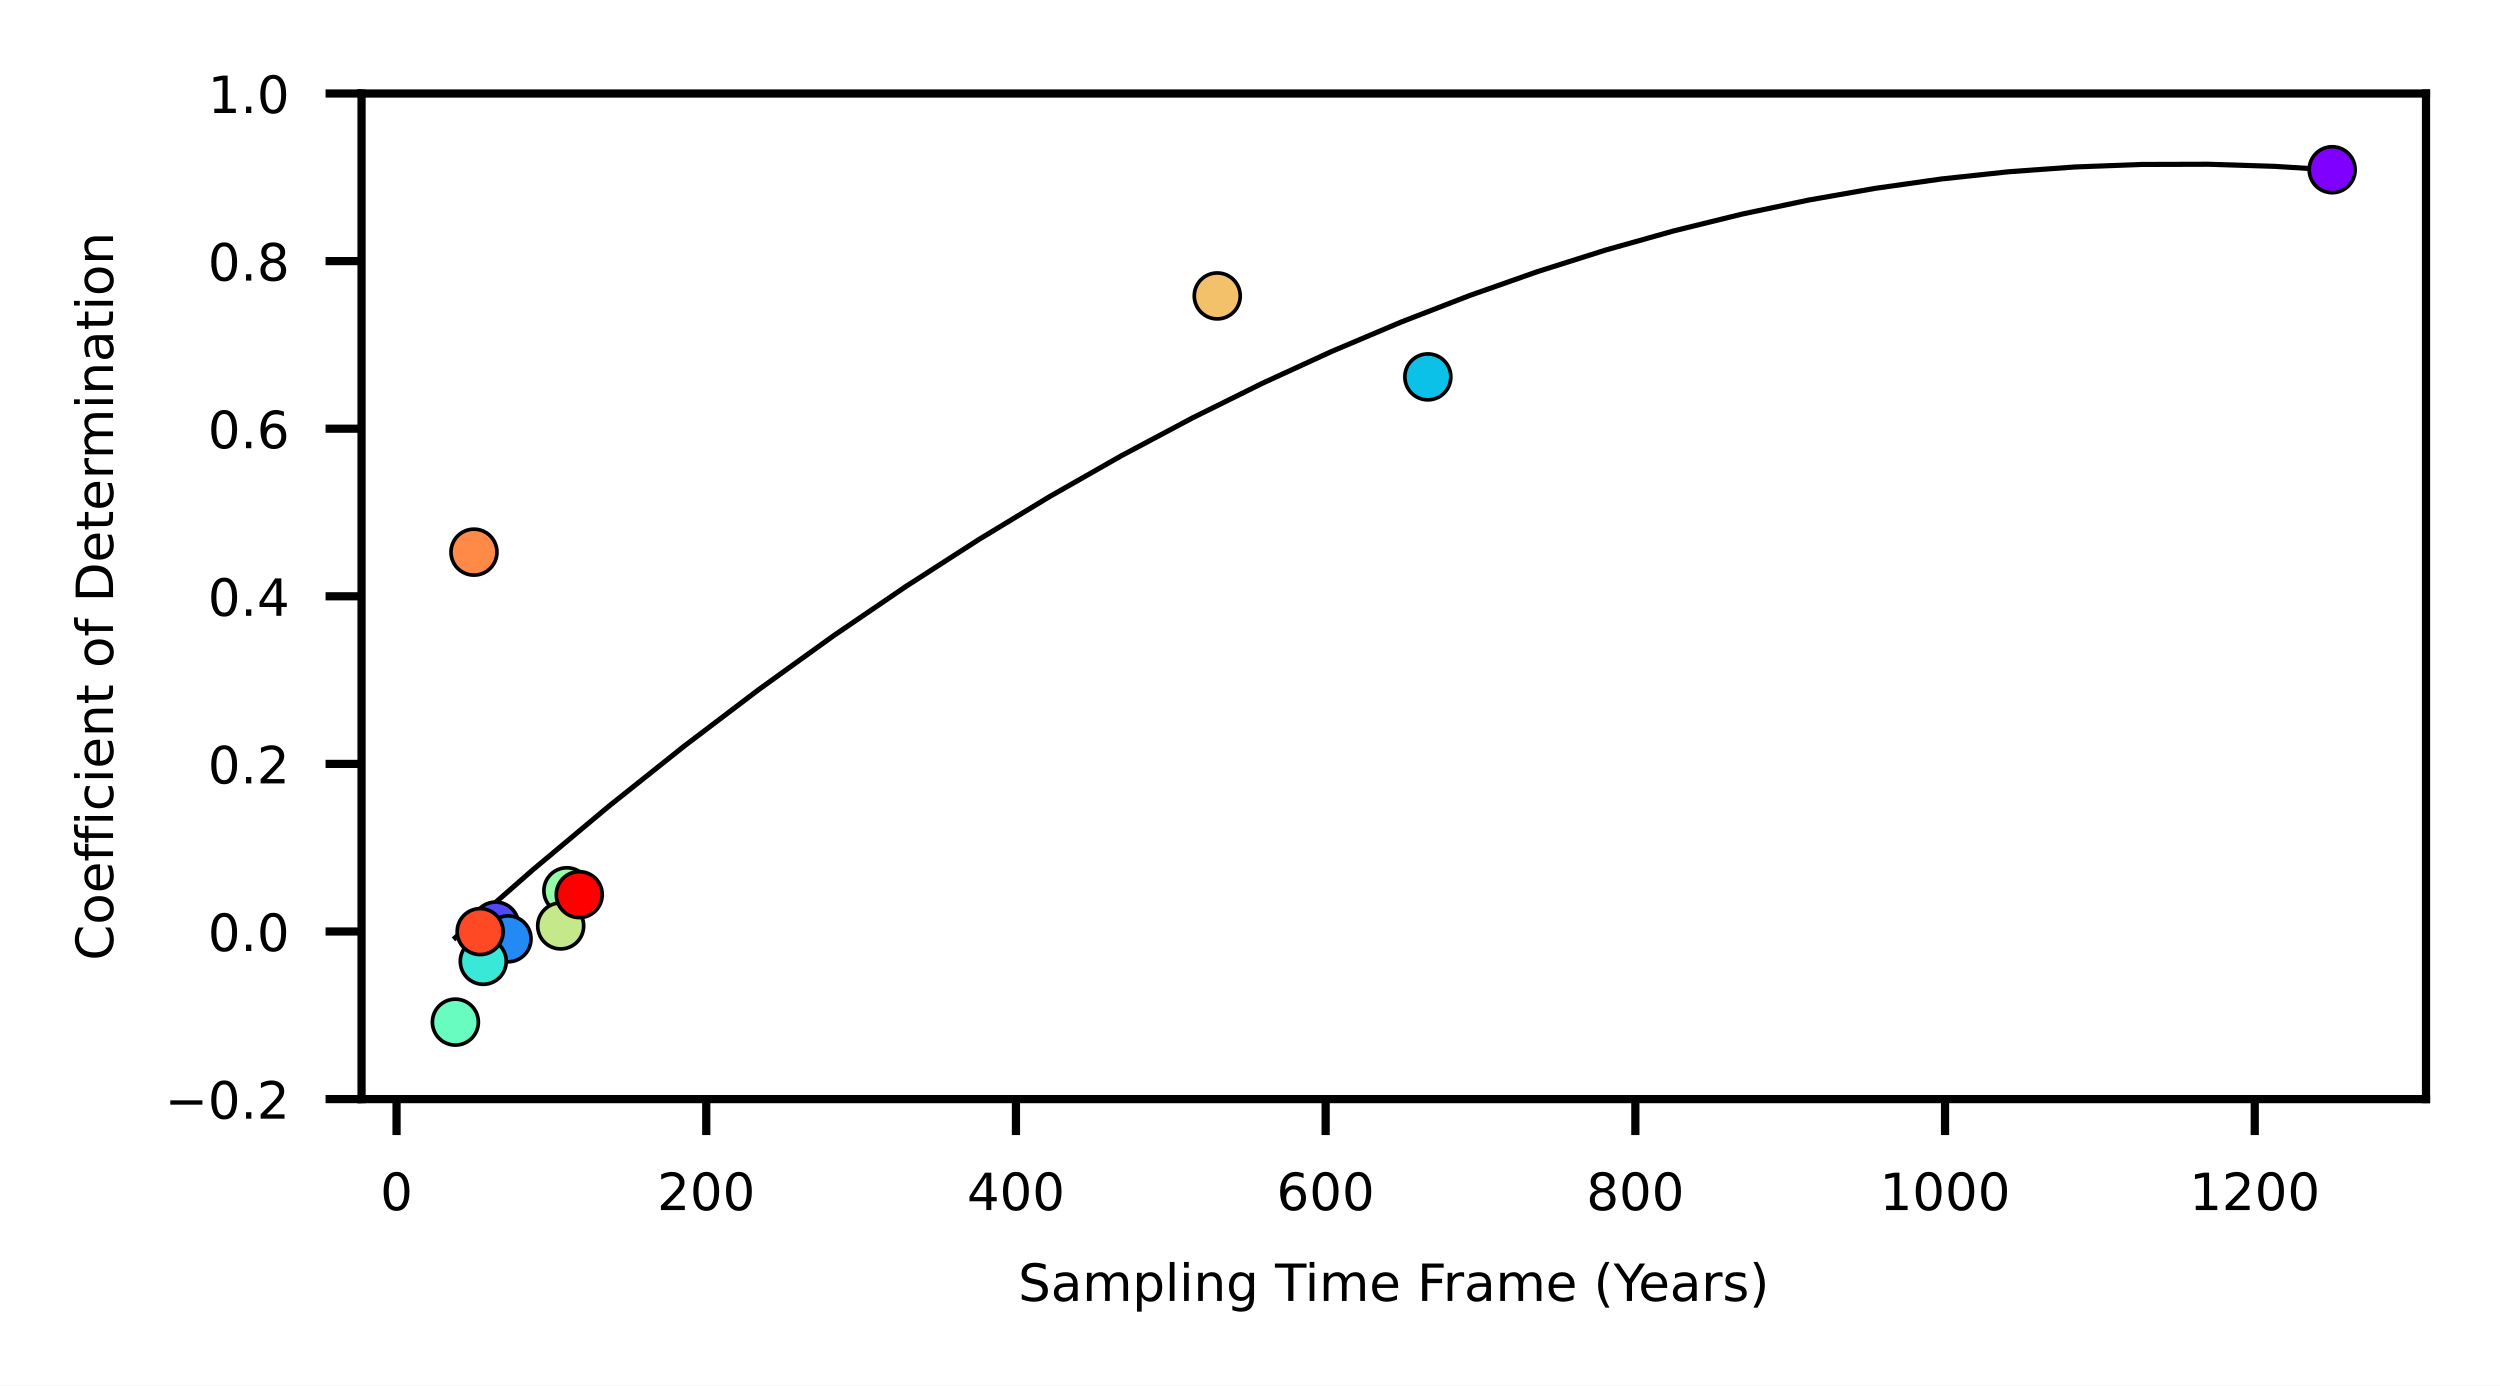
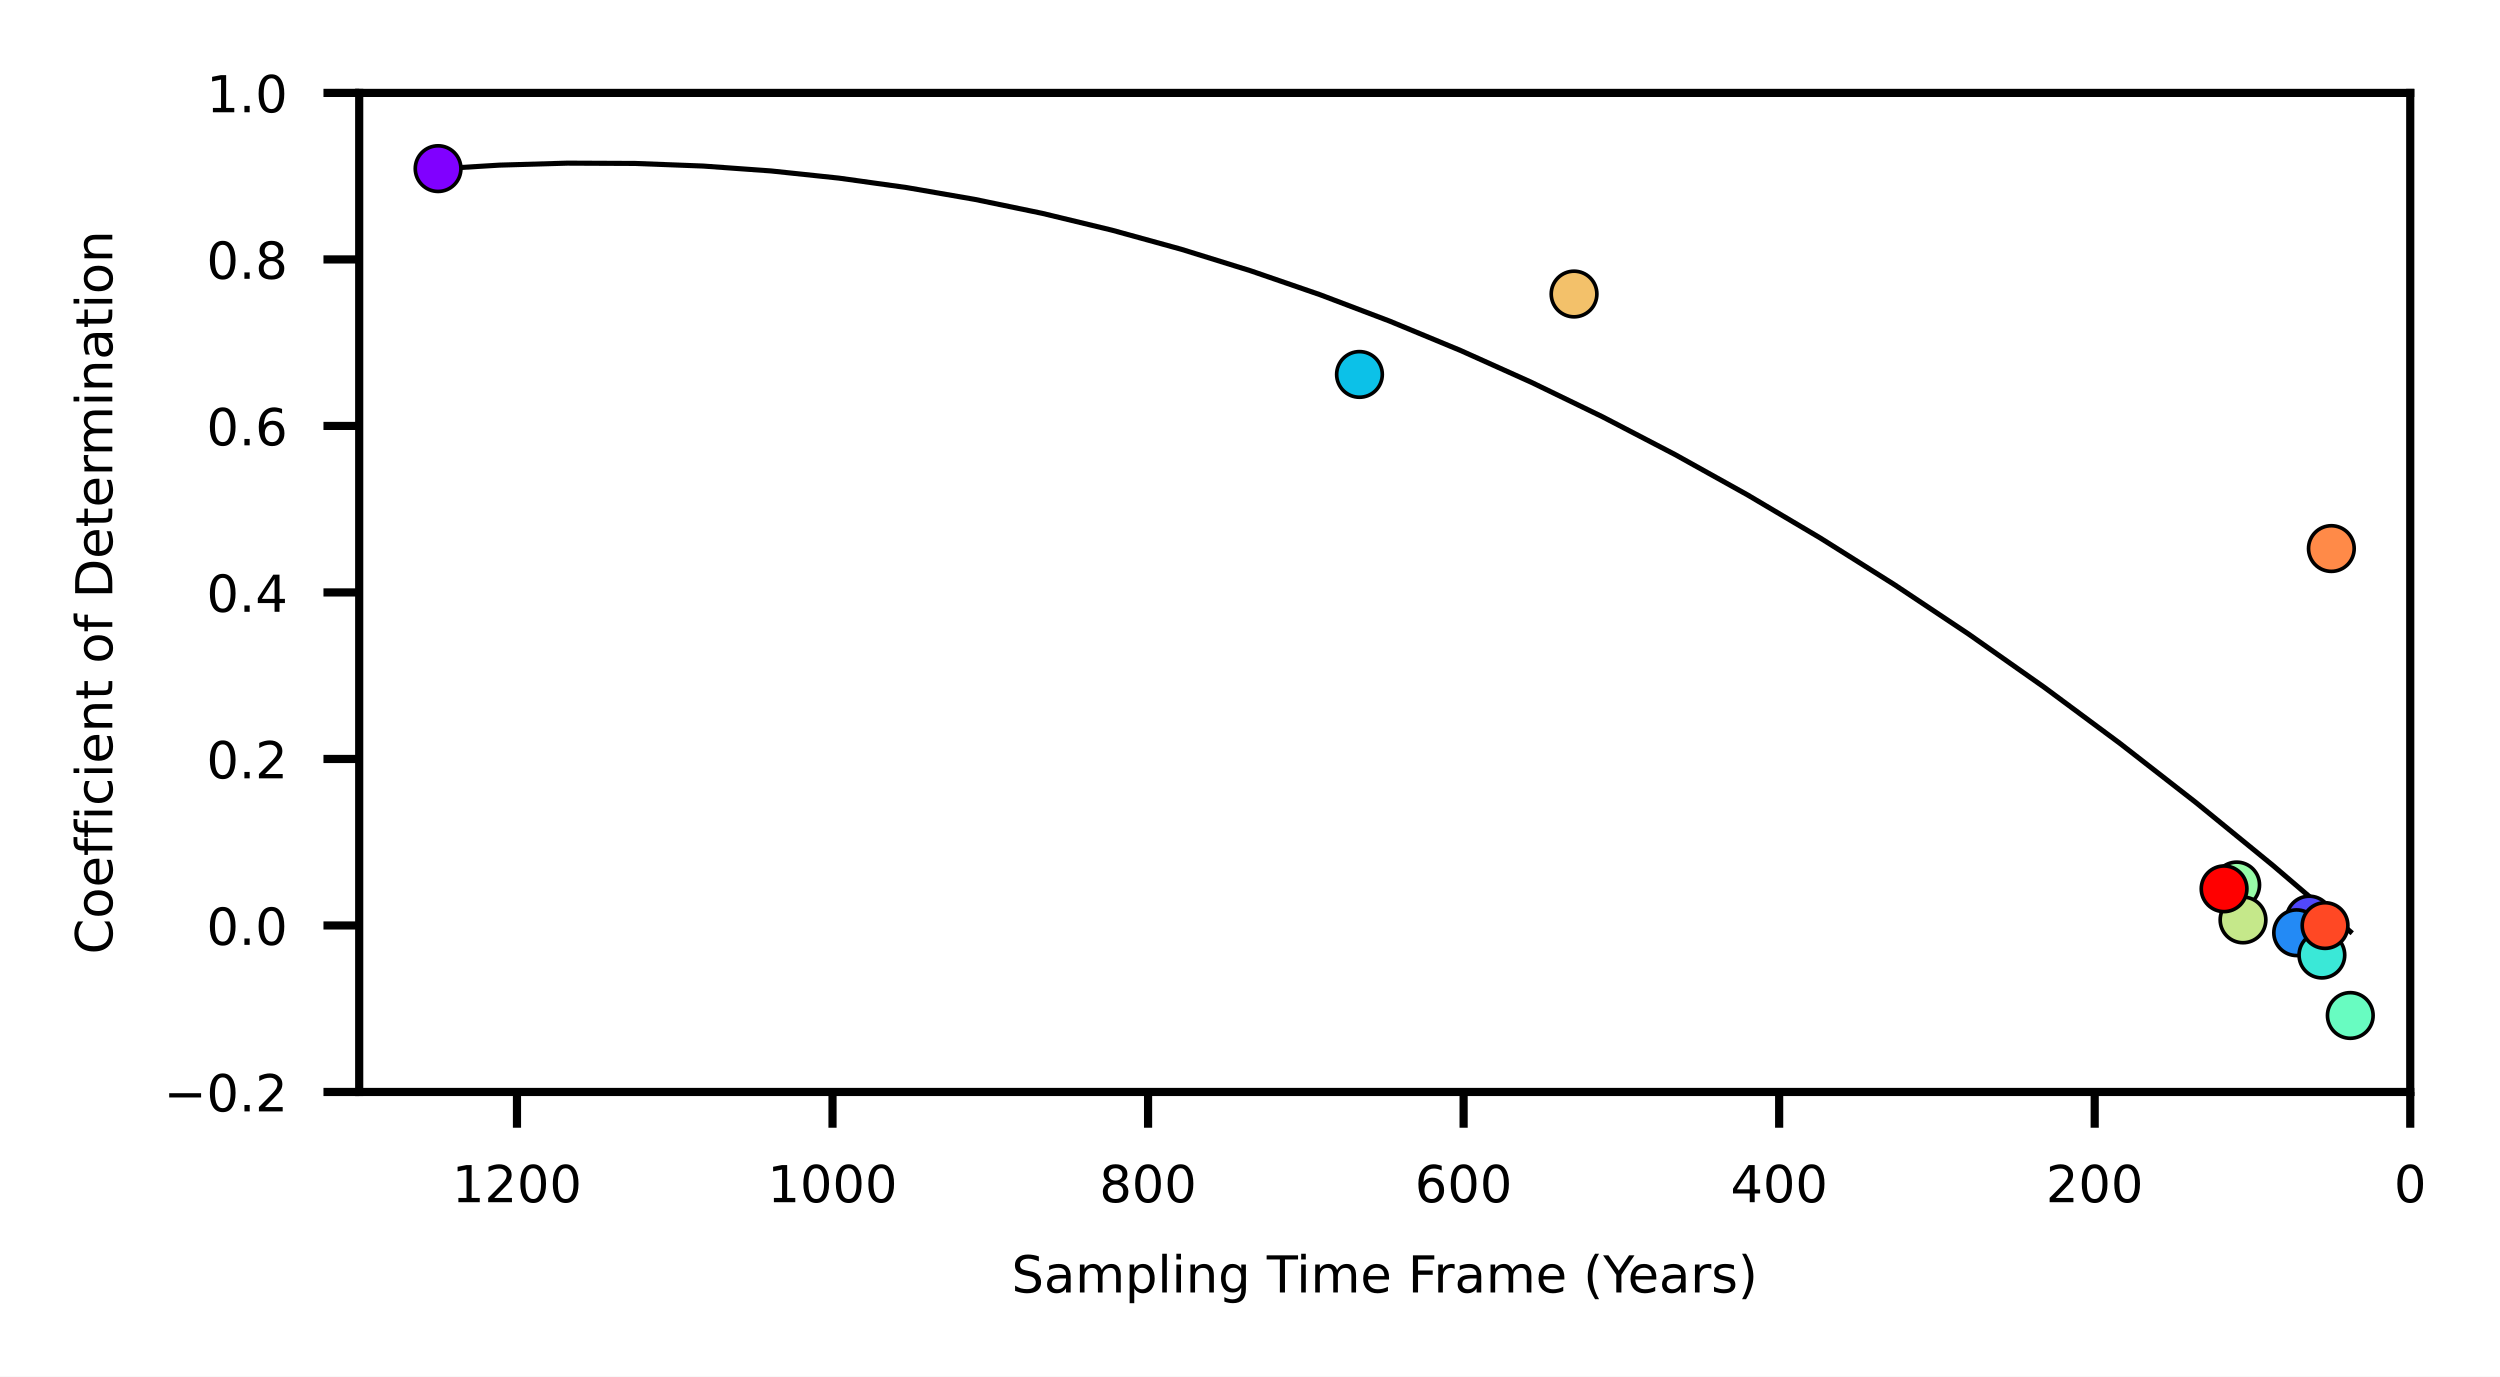
- <svg xmlns="http://www.w3.org/2000/svg" xmlns:xlink="http://www.w3.org/1999/xlink" height="134.826pt" version="1.1" viewBox="0 0 243.26 134.826" width="243.26pt">
+ <svg xmlns="http://www.w3.org/2000/svg" xmlns:xlink="http://www.w3.org/1999/xlink" height="134.826pt" version="1.1" viewBox="0 0 244.851 134.826" width="244.851pt">
  <defs>
    <style type="text/css">*{stroke-linecap:butt;stroke-linejoin:round;}</style>
  </defs>
  <g id="figure_1">
    <g id="patch_1">
-       <path d="M 0 134.826  L 243.26 134.826  L 243.26 0  L 0 0  z " style="fill:#ffffff;" />
+       <path d="M 0 134.826  L 244.851 134.826  L 244.851 0  L 0 0  z " style="fill:#ffffff;" />
    </g>
    <g id="axes_1">
      <g id="patch_2">
        <path d="M 35.18 106.948  L 236.06 106.948  L 236.06 9.1  L 35.18 9.1  z " style="fill:#ffffff;" />
      </g>
      <g id="line2d_1">
-         <path clip-path="url(#pec4256a7fd)" d="M 44.311 91.24  L 51.845 84.636  L 59.228 78.458  L 66.611 72.572  L 73.844 67.087  L 81.076 61.882  L 88.158 57.057  L 95.24 52.499  L 102.171 48.297  L 109.102 44.352  L 116.033 40.664  L 122.813 37.304  L 129.593 34.19  L 136.374 31.321  L 143.004 28.753  L 149.633 26.42  L 156.263 24.322  L 162.893 22.458  L 169.522 20.829  L 176.001 19.464  L 182.48 18.323  L 188.959 17.407  L 195.438 16.714  L 201.917 16.246  L 208.397 16.002  L 214.876 15.982  L 221.355 16.187  L 226.779 16.53  L 226.779 16.53  " style="fill:none;stroke:#000000;stroke-linecap:square;stroke-width:0.5;" />
+         <path clip-path="url(#p4ae730526c)" d="M 230.189 91.24  L 222.617 84.765  L 215.045 78.581  L 207.628 72.806  L 200.211 67.31  L 192.794 62.094  L 185.531 57.257  L 178.269 52.687  L 171.161 48.475  L 164.053 44.519  L 156.945 40.819  L 149.991 37.448  L 143.038 34.323  L 136.084 31.443  L 129.285 28.864  L 122.486 26.521  L 115.687 24.412  L 108.888 22.538  L 102.089 20.898  L 95.444 19.523  L 88.8 18.371  L 82.155 17.444  L 75.511 16.742  L 68.867 16.263  L 62.222 16.008  L 55.578 15.978  L 48.933 16.172  L 43.061 16.53  L 43.061 16.53  " style="fill:none;stroke:#000000;stroke-linecap:square;stroke-width:0.5;" />
      </g>
      <g id="matplotlib.axis_1">
        <g id="xtick_1">
          <g id="line2d_2">
            <defs>
-               <path d="M 0 0  L 0 3.5  " id="m4a6a5ca9d2" style="stroke:#000000;stroke-width:0.8;" />
+               <path d="M 0 0  L 0 3.5  " id="mee36b65e7a" style="stroke:#000000;stroke-width:0.8;" />
            </defs>
            <g>
-               <use style="stroke:#000000;stroke-width:0.8;" x="38.586" xlink:href="#m4a6a5ca9d2" y="106.948" />
+               <use style="stroke:#000000;stroke-width:0.8;" x="236.06" xlink:href="#mee36b65e7a" y="106.948" />
            </g>
          </g>
          <g id="text_1">
-             <text style="font-family:DejaVu Sans;font-size:5px;font-stretch:normal;font-style:normal;font-weight:normal;text-anchor:middle;" transform="rotate(-0, 38.58572, 117.7468)" x="38.586" y="117.747">0</text>
+             <text style="font-family:DejaVu Sans;font-size:5px;font-stretch:normal;font-style:normal;font-weight:normal;text-anchor:middle;" transform="rotate(-0, 236.0605, 117.7468)" x="236.06" y="117.747">0</text>
          </g>
        </g>
        <g id="xtick_2">
          <g id="line2d_3">
            <g>
-               <use style="stroke:#000000;stroke-width:0.8;" x="68.721" xlink:href="#m4a6a5ca9d2" y="106.948" />
+               <use style="stroke:#000000;stroke-width:0.8;" x="205.156" xlink:href="#mee36b65e7a" y="106.948" />
            </g>
          </g>
          <g id="text_2">
-             <text style="font-family:DejaVu Sans;font-size:5px;font-stretch:normal;font-style:normal;font-weight:normal;text-anchor:middle;" transform="rotate(-0, 68.72074, 117.7468)" x="68.721" y="117.747">200</text>
+             <text style="font-family:DejaVu Sans;font-size:5px;font-stretch:normal;font-style:normal;font-weight:normal;text-anchor:middle;" transform="rotate(-0, 205.1559, 117.7468)" x="205.156" y="117.747">200</text>
          </g>
        </g>
        <g id="xtick_3">
          <g id="line2d_4">
            <g>
-               <use style="stroke:#000000;stroke-width:0.8;" x="98.856" xlink:href="#m4a6a5ca9d2" y="106.948" />
+               <use style="stroke:#000000;stroke-width:0.8;" x="174.251" xlink:href="#mee36b65e7a" y="106.948" />
            </g>
          </g>
          <g id="text_3">
-             <text style="font-family:DejaVu Sans;font-size:5px;font-stretch:normal;font-style:normal;font-weight:normal;text-anchor:middle;" transform="rotate(-0, 98.85575, 117.7468)" x="98.856" y="117.747">400</text>
+             <text style="font-family:DejaVu Sans;font-size:5px;font-stretch:normal;font-style:normal;font-weight:normal;text-anchor:middle;" transform="rotate(-0, 174.2512, 117.7468)" x="174.251" y="117.747">400</text>
          </g>
        </g>
        <g id="xtick_4">
          <g id="line2d_5">
            <g>
-               <use style="stroke:#000000;stroke-width:0.8;" x="128.991" xlink:href="#m4a6a5ca9d2" y="106.948" />
+               <use style="stroke:#000000;stroke-width:0.8;" x="143.347" xlink:href="#mee36b65e7a" y="106.948" />
            </g>
          </g>
          <g id="text_4">
-             <text style="font-family:DejaVu Sans;font-size:5px;font-stretch:normal;font-style:normal;font-weight:normal;text-anchor:middle;" transform="rotate(-0, 128.9908, 117.7468)" x="128.991" y="117.747">600</text>
+             <text style="font-family:DejaVu Sans;font-size:5px;font-stretch:normal;font-style:normal;font-weight:normal;text-anchor:middle;" transform="rotate(-0, 143.3466, 117.7468)" x="143.347" y="117.747">600</text>
          </g>
        </g>
        <g id="xtick_5">
          <g id="line2d_6">
            <g>
-               <use style="stroke:#000000;stroke-width:0.8;" x="159.126" xlink:href="#m4a6a5ca9d2" y="106.948" />
+               <use style="stroke:#000000;stroke-width:0.8;" x="112.442" xlink:href="#mee36b65e7a" y="106.948" />
            </g>
          </g>
          <g id="text_5">
-             <text style="font-family:DejaVu Sans;font-size:5px;font-stretch:normal;font-style:normal;font-weight:normal;text-anchor:middle;" transform="rotate(-0, 159.1258, 117.7468)" x="159.126" y="117.747">800</text>
+             <text style="font-family:DejaVu Sans;font-size:5px;font-stretch:normal;font-style:normal;font-weight:normal;text-anchor:middle;" transform="rotate(-0, 112.442, 117.7468)" x="112.442" y="117.747">800</text>
          </g>
        </g>
        <g id="xtick_6">
          <g id="line2d_7">
            <g>
-               <use style="stroke:#000000;stroke-width:0.8;" x="189.261" xlink:href="#m4a6a5ca9d2" y="106.948" />
+               <use style="stroke:#000000;stroke-width:0.8;" x="81.537" xlink:href="#mee36b65e7a" y="106.948" />
            </g>
          </g>
          <g id="text_6">
-             <text style="font-family:DejaVu Sans;font-size:5px;font-stretch:normal;font-style:normal;font-weight:normal;text-anchor:middle;" transform="rotate(-0, 189.2608, 117.7468)" x="189.261" y="117.747">1000</text>
+             <text style="font-family:DejaVu Sans;font-size:5px;font-stretch:normal;font-style:normal;font-weight:normal;text-anchor:middle;" transform="rotate(-0, 81.53739, 117.7468)" x="81.537" y="117.747">1000</text>
          </g>
        </g>
        <g id="xtick_7">
          <g id="line2d_8">
            <g>
-               <use style="stroke:#000000;stroke-width:0.8;" x="219.396" xlink:href="#m4a6a5ca9d2" y="106.948" />
+               <use style="stroke:#000000;stroke-width:0.8;" x="50.633" xlink:href="#mee36b65e7a" y="106.948" />
            </g>
          </g>
          <g id="text_7">
-             <text style="font-family:DejaVu Sans;font-size:5px;font-stretch:normal;font-style:normal;font-weight:normal;text-anchor:middle;" transform="rotate(-0, 219.3958, 117.7468)" x="219.396" y="117.747">1200</text>
+             <text style="font-family:DejaVu Sans;font-size:5px;font-stretch:normal;font-style:normal;font-weight:normal;text-anchor:middle;" transform="rotate(-0, 50.63278, 117.7468)" x="50.633" y="117.747">1200</text>
          </g>
        </g>
        <g id="text_8">
          <text style="font-family:DejaVu Sans;font-size:5px;font-stretch:normal;font-style:normal;font-weight:normal;text-anchor:middle;" transform="rotate(-0, 135.6205, 126.5859)" x="135.62" y="126.586">Sampling Time Frame (Years)</text>
        </g>
      </g>
      <g id="matplotlib.axis_2">
        <g id="ytick_1">
          <g id="line2d_9">
            <defs>
-               <path d="M 0 0  L -3.5 0  " id="ma1ee629fa9" style="stroke:#000000;stroke-width:0.8;" />
+               <path d="M 0 0  L -3.5 0  " id="m77b117d315" style="stroke:#000000;stroke-width:0.8;" />
            </defs>
            <g>
-               <use style="stroke:#000000;stroke-width:0.8;" x="35.18" xlink:href="#ma1ee629fa9" y="106.948" />
+               <use style="stroke:#000000;stroke-width:0.8;" x="35.18" xlink:href="#m77b117d315" y="106.948" />
            </g>
          </g>
          <g id="text_9">
            <text style="font-family:DejaVu Sans;font-size:5px;font-stretch:normal;font-style:normal;font-weight:normal;text-anchor:end;" transform="rotate(-0, 28.18047, 108.8472)" x="28.18" y="108.847">−0.2</text>
          </g>
        </g>
        <g id="ytick_2">
          <g id="line2d_10">
            <g>
-               <use style="stroke:#000000;stroke-width:0.8;" x="35.18" xlink:href="#ma1ee629fa9" y="90.64" />
+               <use style="stroke:#000000;stroke-width:0.8;" x="35.18" xlink:href="#m77b117d315" y="90.64" />
            </g>
          </g>
          <g id="text_10">
            <text style="font-family:DejaVu Sans;font-size:5px;font-stretch:normal;font-style:normal;font-weight:normal;text-anchor:end;" transform="rotate(-0, 28.18047, 92.53922)" x="28.18" y="92.539">0.0</text>
          </g>
        </g>
        <g id="ytick_3">
          <g id="line2d_11">
            <g>
-               <use style="stroke:#000000;stroke-width:0.8;" x="35.18" xlink:href="#ma1ee629fa9" y="74.332" />
+               <use style="stroke:#000000;stroke-width:0.8;" x="35.18" xlink:href="#m77b117d315" y="74.332" />
            </g>
          </g>
          <g id="text_11">
            <text style="font-family:DejaVu Sans;font-size:5px;font-stretch:normal;font-style:normal;font-weight:normal;text-anchor:end;" transform="rotate(-0, 28.18047, 76.23122)" x="28.18" y="76.231">0.2</text>
          </g>
        </g>
        <g id="ytick_4">
          <g id="line2d_12">
            <g>
-               <use style="stroke:#000000;stroke-width:0.8;" x="35.18" xlink:href="#ma1ee629fa9" y="58.024" />
+               <use style="stroke:#000000;stroke-width:0.8;" x="35.18" xlink:href="#m77b117d315" y="58.024" />
            </g>
          </g>
          <g id="text_12">
            <text style="font-family:DejaVu Sans;font-size:5px;font-stretch:normal;font-style:normal;font-weight:normal;text-anchor:end;" transform="rotate(-0, 28.18047, 59.92322)" x="28.18" y="59.923">0.4</text>
          </g>
        </g>
        <g id="ytick_5">
          <g id="line2d_13">
            <g>
-               <use style="stroke:#000000;stroke-width:0.8;" x="35.18" xlink:href="#ma1ee629fa9" y="41.716" />
+               <use style="stroke:#000000;stroke-width:0.8;" x="35.18" xlink:href="#m77b117d315" y="41.716" />
            </g>
          </g>
          <g id="text_13">
            <text style="font-family:DejaVu Sans;font-size:5px;font-stretch:normal;font-style:normal;font-weight:normal;text-anchor:end;" transform="rotate(-0, 28.18047, 43.61522)" x="28.18" y="43.615">0.6</text>
          </g>
        </g>
        <g id="ytick_6">
          <g id="line2d_14">
            <g>
-               <use style="stroke:#000000;stroke-width:0.8;" x="35.18" xlink:href="#ma1ee629fa9" y="25.408" />
+               <use style="stroke:#000000;stroke-width:0.8;" x="35.18" xlink:href="#m77b117d315" y="25.408" />
            </g>
          </g>
          <g id="text_14">
            <text style="font-family:DejaVu Sans;font-size:5px;font-stretch:normal;font-style:normal;font-weight:normal;text-anchor:end;" transform="rotate(-0, 28.18047, 27.30722)" x="28.18" y="27.307">0.8</text>
          </g>
        </g>
        <g id="ytick_7">
          <g id="line2d_15">
            <g>
-               <use style="stroke:#000000;stroke-width:0.8;" x="35.18" xlink:href="#ma1ee629fa9" y="9.1" />
+               <use style="stroke:#000000;stroke-width:0.8;" x="35.18" xlink:href="#m77b117d315" y="9.1" />
            </g>
          </g>
          <g id="text_15">
            <text style="font-family:DejaVu Sans;font-size:5px;font-stretch:normal;font-style:normal;font-weight:normal;text-anchor:end;" transform="rotate(-0, 28.18047, 10.99922)" x="28.18" y="10.999">1.0</text>
          </g>
        </g>
        <g id="text_16">
          <text style="font-family:DejaVu Sans;font-size:5px;font-stretch:normal;font-style:normal;font-weight:normal;text-anchor:middle;" transform="rotate(-90, 10.99922, 58.02361)" x="10.999" y="58.024">Coefficient of Determination</text>
        </g>
      </g>
      <g id="PathCollection_1">
        <defs>
-           <path d="M 0 2.236  C 0.593 2.236 1.162 2 1.581 1.581  C 2 1.162 2.236 0.593 2.236 -0  C 2.236 -0.593 2 -1.162 1.581 -1.581  C 1.162 -2 0.593 -2.236 0 -2.236  C -0.593 -2.236 -1.162 -2 -1.581 -1.581  C -2 -1.162 -2.236 -0.593 -2.236 0  C -2.236 0.593 -2 1.162 -1.581 1.581  C -1.162 2 -0.593 2.236 0 2.236  z " id="C0_0_76e619d7e2" />
+           <path d="M 0 2.236  C 0.593 2.236 1.162 2 1.581 1.581  C 2 1.162 2.236 0.593 2.236 -0  C 2.236 -0.593 2 -1.162 1.581 -1.581  C 1.162 -2 0.593 -2.236 0 -2.236  C -0.593 -2.236 -1.162 -2 -1.581 -1.581  C -2 -1.162 -2.236 -0.593 -2.236 0  C -2.236 0.593 -2 1.162 -1.581 1.581  C -1.162 2 -0.593 2.236 0 2.236  z " id="C0_0_8c91831663" />
        </defs>
-         <g clip-path="url(#pec4256a7fd)">
-           <use style="fill:#8000ff;stroke:#000000;stroke-width:0.358;" x="226.93" xlink:href="#C0_0_76e619d7e2" y="16.515" />
-         </g>
-         <g clip-path="url(#pec4256a7fd)">
-           <use style="fill:#5148fc;stroke:#000000;stroke-width:0.358;" x="48.229" xlink:href="#C0_0_76e619d7e2" y="90.01" />
-         </g>
-         <g clip-path="url(#pec4256a7fd)">
-           <use style="fill:#238af5;stroke:#000000;stroke-width:0.358;" x="49.434" xlink:href="#C0_0_76e619d7e2" y="91.353" />
-         </g>
-         <g clip-path="url(#pec4256a7fd)">
-           <use style="fill:#0cc1e8;stroke:#000000;stroke-width:0.358;" x="138.935" xlink:href="#C0_0_76e619d7e2" y="36.672" />
-         </g>
-         <g clip-path="url(#pec4256a7fd)">
-           <use style="fill:#3ae8d7;stroke:#000000;stroke-width:0.358;" x="47.024" xlink:href="#C0_0_76e619d7e2" y="93.541" />
-         </g>
-         <g clip-path="url(#pec4256a7fd)">
-           <use style="fill:#68fcc1;stroke:#000000;stroke-width:0.358;" x="44.311" xlink:href="#C0_0_76e619d7e2" y="99.456" />
-         </g>
-         <g clip-path="url(#pec4256a7fd)">
-           <use style="fill:#97fca7;stroke:#000000;stroke-width:0.358;" x="55.16" xlink:href="#C0_0_76e619d7e2" y="86.673" />
-         </g>
-         <g clip-path="url(#pec4256a7fd)">
-           <use style="fill:#c5e88a;stroke:#000000;stroke-width:0.358;" x="54.557" xlink:href="#C0_0_76e619d7e2" y="90.096" />
-         </g>
-         <g clip-path="url(#pec4256a7fd)">
-           <use style="fill:#f3c16a;stroke:#000000;stroke-width:0.358;" x="118.444" xlink:href="#C0_0_76e619d7e2" y="28.795" />
-         </g>
-         <g clip-path="url(#pec4256a7fd)">
-           <use style="fill:#ff8a48;stroke:#000000;stroke-width:0.358;" x="46.119" xlink:href="#C0_0_76e619d7e2" y="53.725" />
-         </g>
-         <g clip-path="url(#pec4256a7fd)">
-           <use style="fill:#ff4824;stroke:#000000;stroke-width:0.358;" x="46.722" xlink:href="#C0_0_76e619d7e2" y="90.649" />
-         </g>
-         <g clip-path="url(#pec4256a7fd)">
-           <use style="fill:#ff0000;stroke:#000000;stroke-width:0.358;" x="56.365" xlink:href="#C0_0_76e619d7e2" y="87.049" />
+         <g clip-path="url(#p4ae730526c)">
+           <use style="fill:#8000ff;stroke:#000000;stroke-width:0.358;" x="42.907" xlink:href="#C0_0_8c91831663" y="16.515" />
+         </g>
+         <g clip-path="url(#p4ae730526c)">
+           <use style="fill:#5148fc;stroke:#000000;stroke-width:0.358;" x="226.171" xlink:href="#C0_0_8c91831663" y="90.01" />
+         </g>
+         <g clip-path="url(#p4ae730526c)">
+           <use style="fill:#238af5;stroke:#000000;stroke-width:0.358;" x="224.935" xlink:href="#C0_0_8c91831663" y="91.353" />
+         </g>
+         <g clip-path="url(#p4ae730526c)">
+           <use style="fill:#0cc1e8;stroke:#000000;stroke-width:0.358;" x="133.148" xlink:href="#C0_0_8c91831663" y="36.672" />
+         </g>
+         <g clip-path="url(#p4ae730526c)">
+           <use style="fill:#3ae8d7;stroke:#000000;stroke-width:0.358;" x="227.407" xlink:href="#C0_0_8c91831663" y="93.541" />
+         </g>
+         <g clip-path="url(#p4ae730526c)">
+           <use style="fill:#68fcc1;stroke:#000000;stroke-width:0.358;" x="230.189" xlink:href="#C0_0_8c91831663" y="99.456" />
+         </g>
+         <g clip-path="url(#p4ae730526c)">
+           <use style="fill:#97fca7;stroke:#000000;stroke-width:0.358;" x="219.063" xlink:href="#C0_0_8c91831663" y="86.673" />
+         </g>
+         <g clip-path="url(#p4ae730526c)">
+           <use style="fill:#c5e88a;stroke:#000000;stroke-width:0.358;" x="219.681" xlink:href="#C0_0_8c91831663" y="90.096" />
+         </g>
+         <g clip-path="url(#p4ae730526c)">
+           <use style="fill:#f3c16a;stroke:#000000;stroke-width:0.358;" x="154.163" xlink:href="#C0_0_8c91831663" y="28.795" />
+         </g>
+         <g clip-path="url(#p4ae730526c)">
+           <use style="fill:#ff8a48;stroke:#000000;stroke-width:0.358;" x="228.334" xlink:href="#C0_0_8c91831663" y="53.725" />
+         </g>
+         <g clip-path="url(#p4ae730526c)">
+           <use style="fill:#ff4824;stroke:#000000;stroke-width:0.358;" x="227.716" xlink:href="#C0_0_8c91831663" y="90.649" />
+         </g>
+         <g clip-path="url(#p4ae730526c)">
+           <use style="fill:#ff0000;stroke:#000000;stroke-width:0.358;" x="217.827" xlink:href="#C0_0_8c91831663" y="87.049" />
        </g>
      </g>
      <g id="patch_3">
        <path d="M 35.18 106.948  L 35.18 9.1  " style="fill:none;stroke:#000000;stroke-linecap:square;stroke-linejoin:miter;stroke-width:0.8;" />
      </g>
      <g id="patch_4">
        <path d="M 236.06 106.948  L 236.06 9.1  " style="fill:none;stroke:#000000;stroke-linecap:square;stroke-linejoin:miter;stroke-width:0.8;" />
      </g>
      <g id="patch_5">
        <path d="M 35.18 106.948  L 236.06 106.948  " style="fill:none;stroke:#000000;stroke-linecap:square;stroke-linejoin:miter;stroke-width:0.8;" />
      </g>
      <g id="patch_6">
        <path d="M 35.18 9.1  L 236.06 9.1  " style="fill:none;stroke:#000000;stroke-linecap:square;stroke-linejoin:miter;stroke-width:0.8;" />
      </g>
    </g>
  </g>
  <defs>
-     <clipPath id="pec4256a7fd">
+     <clipPath id="p4ae730526c">
      <rect height="97.848" width="200.88" x="35.18" y="9.1" />
    </clipPath>
  </defs>
</svg>
